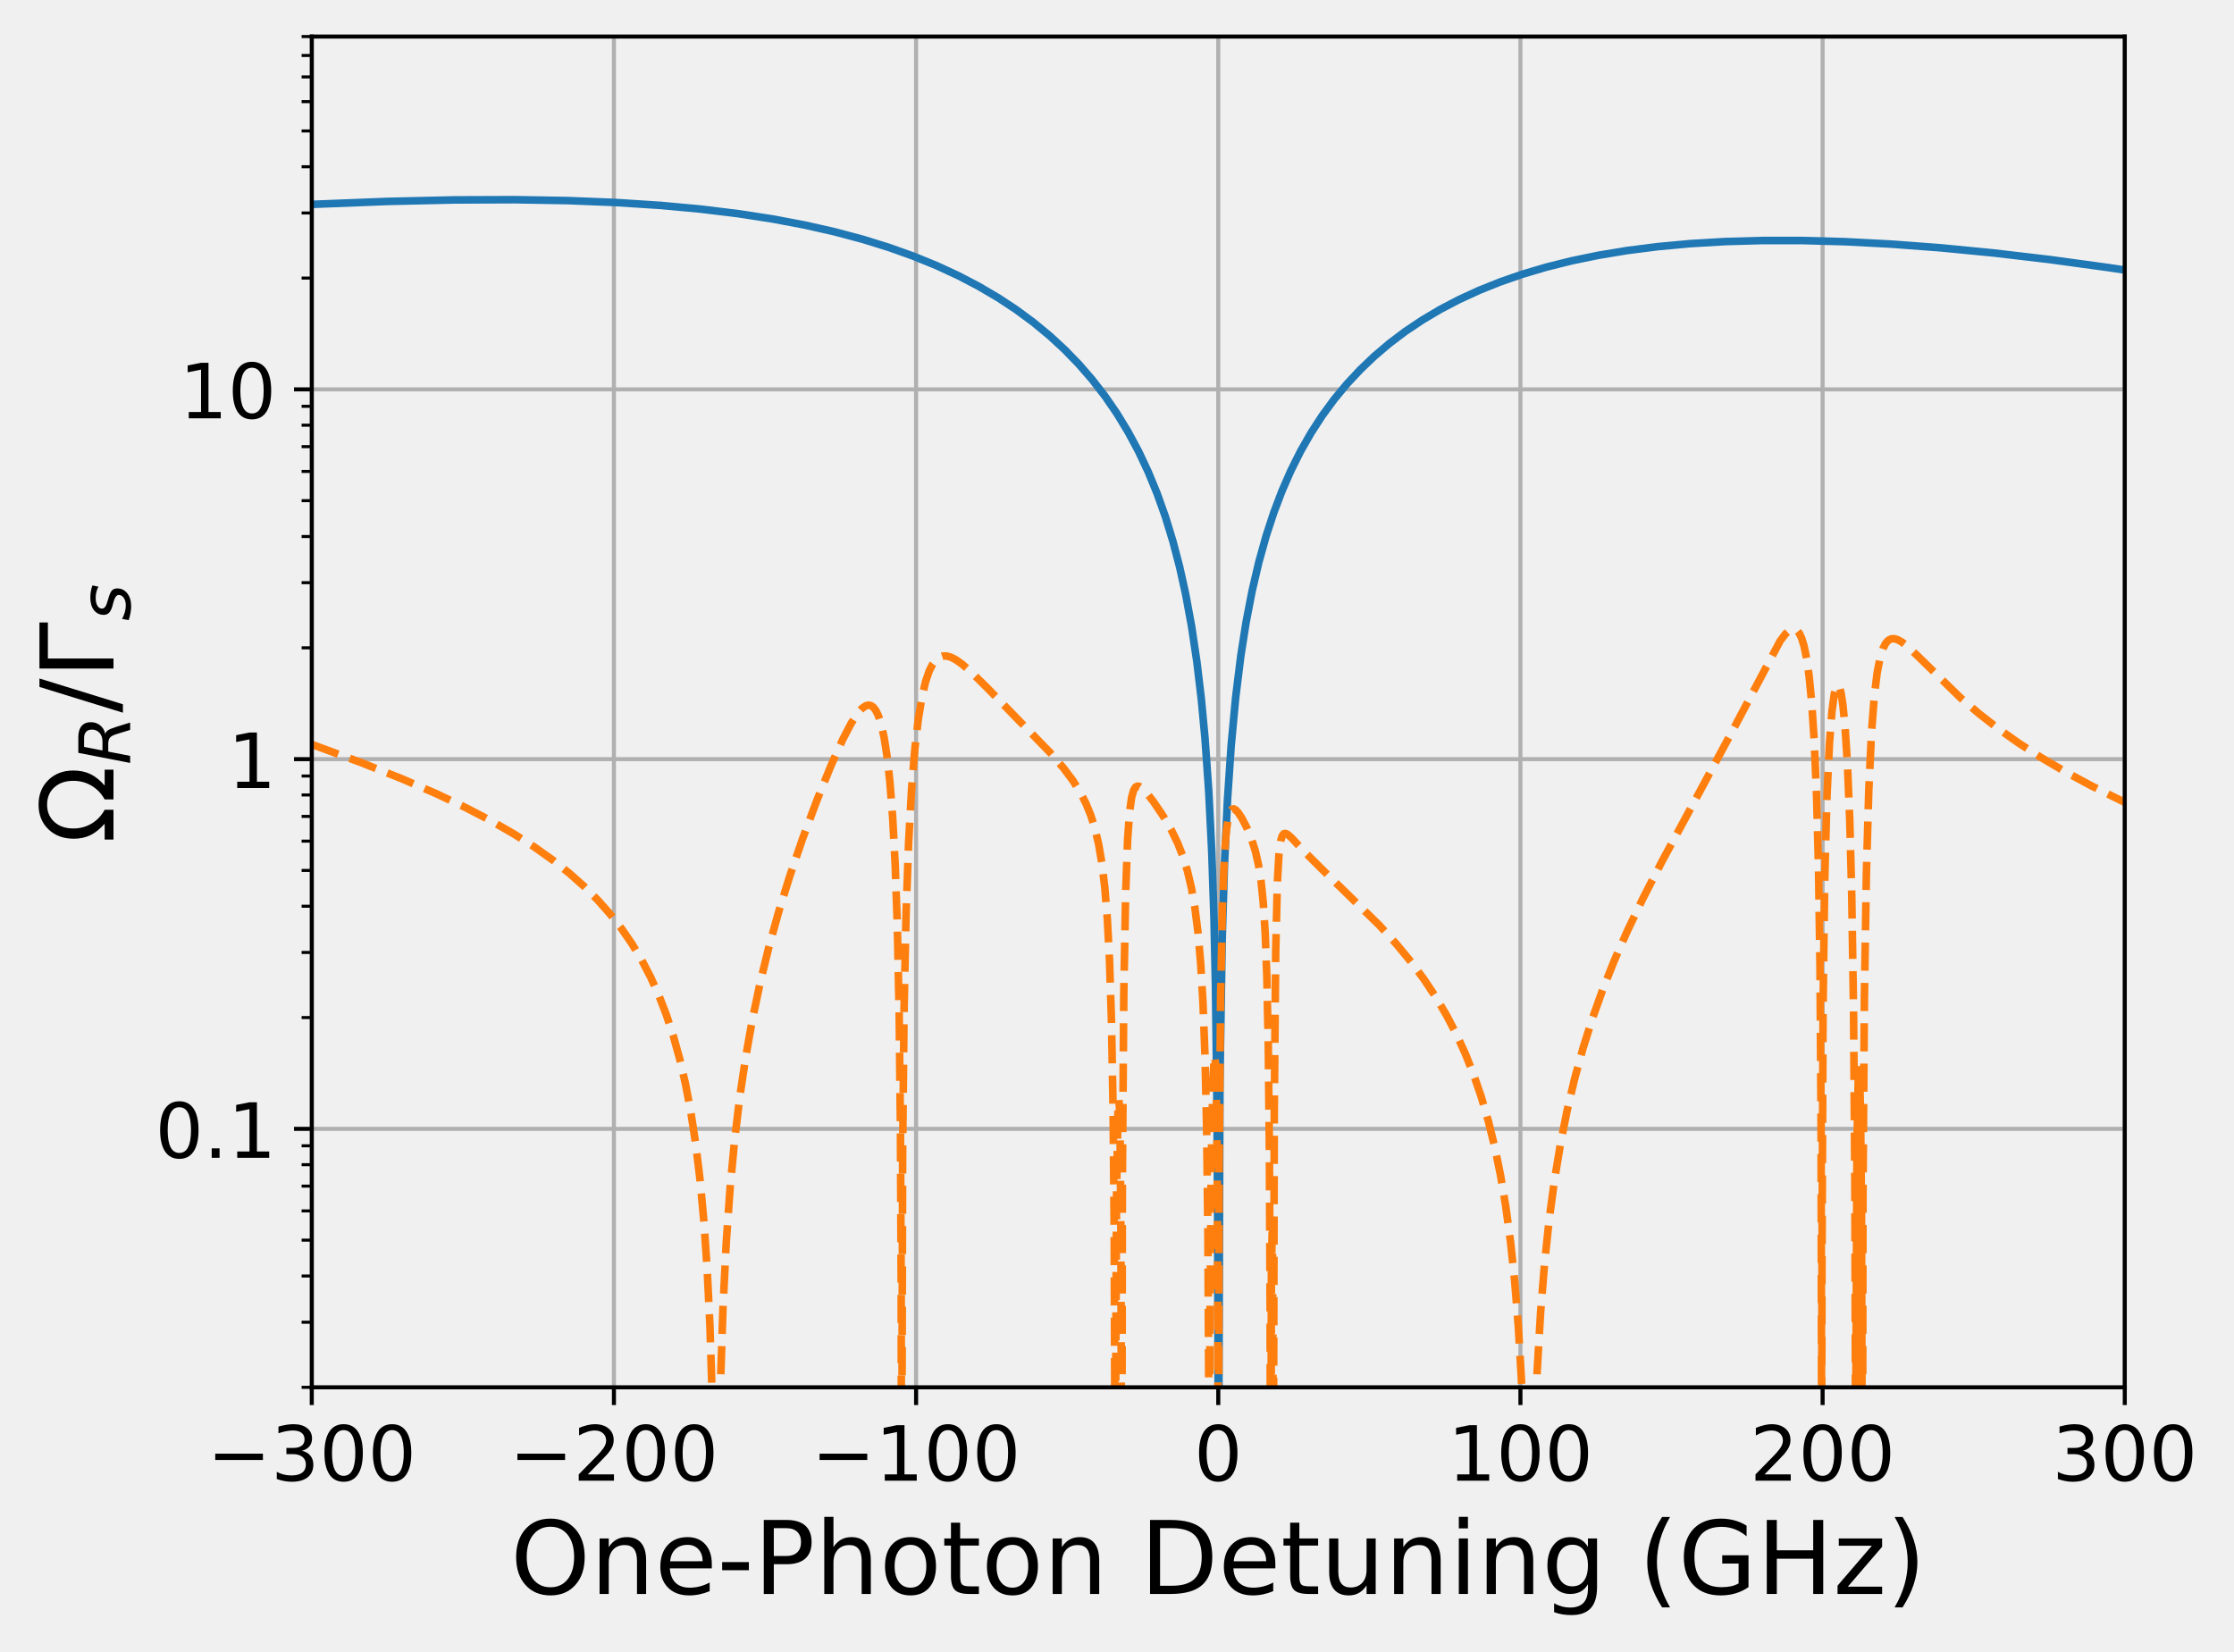
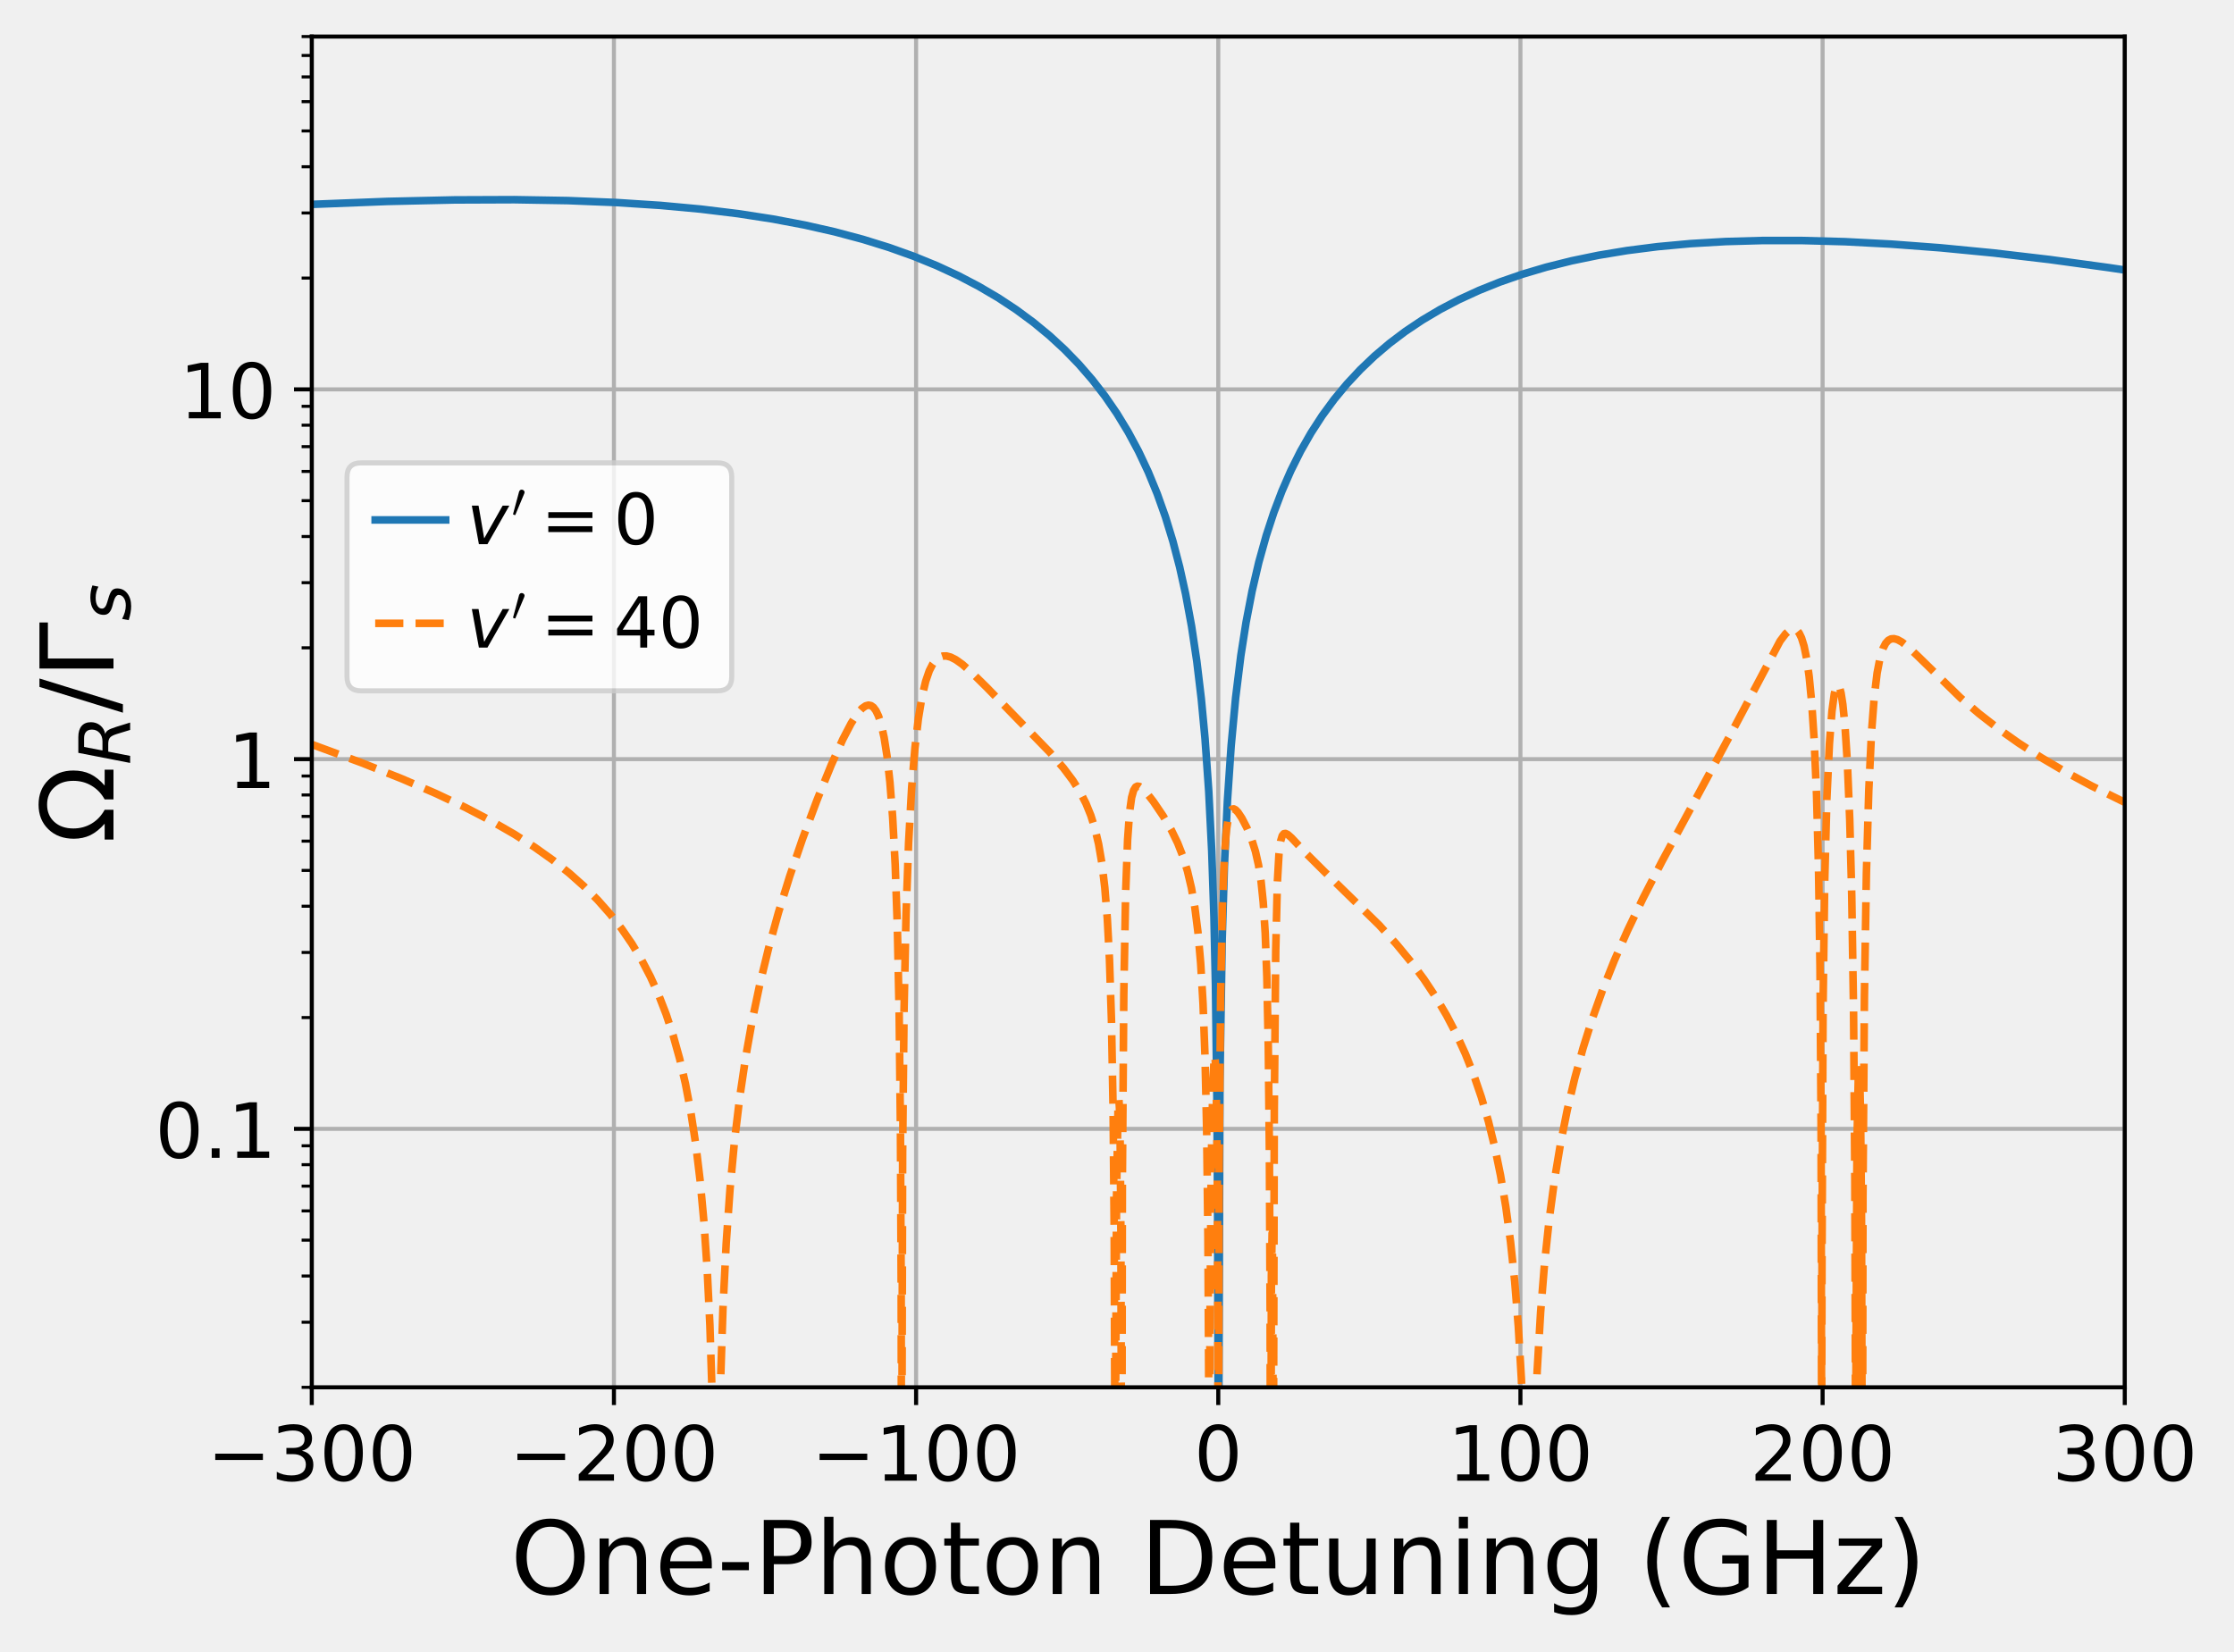
<svg xmlns="http://www.w3.org/2000/svg" xmlns:xlink="http://www.w3.org/1999/xlink" height="325.385pt" version="1.1" viewBox="0 0 440.047 325.385" width="440.047pt">
  <defs>
    <style type="text/css">*{stroke-linecap:butt;stroke-linejoin:round;}</style>
  </defs>
  <g id="figure_1">
    <g id="patch_1">
      <path d="M 0 325.385  L 440.047 325.385  L 440.047 0  L 0 0  z " style="fill:none;" />
    </g>
    <g id="axes_1">
      <g id="patch_2">
        <path d="M 61.411 273.312  L 418.531 273.312  L 418.531 7.2  L 61.411 7.2  z " style="fill:none;" />
      </g>
      <g id="matplotlib.axis_1">
        <g id="xtick_1">
          <g id="line2d_1">
            <path clip-path="url(#pbae0dbd6b8)" d="M 61.411 273.312  L 61.411 7.2  " style="fill:none;stroke:#b0b0b0;stroke-linecap:square;stroke-width:0.8;" />
          </g>
          <g id="line2d_2">
            <defs>
              <path d="M 0 0  L 0 3.5  " id="m005f0a59be" style="stroke:#000000;stroke-width:0.8;" />
            </defs>
            <g>
              <use style="stroke:#000000;stroke-width:0.8;" x="61.411" xlink:href="#m005f0a59be" y="273.312" />
            </g>
          </g>
          <g id="text_1">
            <g transform="translate(40.81055 291.7097)scale(0.15 -0.15)">
              <defs>
                <path d="M 10.594 35.5  L 73.188 35.5  L 73.188 27.203  L 10.594 27.203  z " id="DejaVuSans-8722" />
                <path d="M 40.578 39.312  Q 47.656 37.797 51.625 33  Q 55.609 28.219 55.609 21.188  Q 55.609 10.406 48.188 4.484  Q 40.766 -1.422 27.094 -1.422  Q 22.516 -1.422 17.656 -0.516  Q 12.797 0.391 7.625 2.203  L 7.625 11.719  Q 11.719 9.328 16.594 8.109  Q 21.484 6.891 26.812 6.891  Q 36.078 6.891 40.938 10.547  Q 45.797 14.203 45.797 21.188  Q 45.797 27.641 41.281 31.266  Q 36.766 34.906 28.719 34.906  L 20.219 34.906  L 20.219 43.016  L 29.109 43.016  Q 36.375 43.016 40.234 45.922  Q 44.094 48.828 44.094 54.297  Q 44.094 59.906 40.109 62.906  Q 36.141 65.922 28.719 65.922  Q 24.656 65.922 20.016 65.031  Q 15.375 64.156 9.812 62.312  L 9.812 71.094  Q 15.438 72.656 20.344 73.438  Q 25.25 74.219 29.594 74.219  Q 40.828 74.219 47.359 69.109  Q 53.906 64.016 53.906 55.328  Q 53.906 49.266 50.438 45.094  Q 46.969 40.922 40.578 39.312  z " id="DejaVuSans-51" />
                <path d="M 31.781 66.406  Q 24.172 66.406 20.328 58.906  Q 16.5 51.422 16.5 36.375  Q 16.5 21.391 20.328 13.891  Q 24.172 6.391 31.781 6.391  Q 39.453 6.391 43.281 13.891  Q 47.125 21.391 47.125 36.375  Q 47.125 51.422 43.281 58.906  Q 39.453 66.406 31.781 66.406  z M 31.781 74.219  Q 44.047 74.219 50.516 64.516  Q 56.984 54.828 56.984 36.375  Q 56.984 17.969 50.516 8.266  Q 44.047 -1.422 31.781 -1.422  Q 19.531 -1.422 13.062 8.266  Q 6.594 17.969 6.594 36.375  Q 6.594 54.828 13.062 64.516  Q 19.531 74.219 31.781 74.219  z " id="DejaVuSans-48" />
              </defs>
              <use xlink:href="#DejaVuSans-8722" />
              <use x="83.789" xlink:href="#DejaVuSans-51" />
              <use x="147.412" xlink:href="#DejaVuSans-48" />
              <use x="211.035" xlink:href="#DejaVuSans-48" />
            </g>
          </g>
        </g>
        <g id="xtick_2">
          <g id="line2d_3">
            <path clip-path="url(#pbae0dbd6b8)" d="M 120.931 273.312  L 120.931 7.2  " style="fill:none;stroke:#b0b0b0;stroke-linecap:square;stroke-width:0.8;" />
          </g>
          <g id="line2d_4">
            <g>
              <use style="stroke:#000000;stroke-width:0.8;" x="120.931" xlink:href="#m005f0a59be" y="273.312" />
            </g>
          </g>
          <g id="text_2">
            <g transform="translate(100.3305 291.7097)scale(0.15 -0.15)">
              <defs>
                <path d="M 19.188 8.297  L 53.609 8.297  L 53.609 0  L 7.328 0  L 7.328 8.297  Q 12.938 14.109 22.625 23.891  Q 32.328 33.688 34.812 36.531  Q 39.547 41.844 41.422 45.531  Q 43.312 49.219 43.312 52.781  Q 43.312 58.594 39.234 62.25  Q 35.156 65.922 28.609 65.922  Q 23.969 65.922 18.812 64.312  Q 13.672 62.703 7.812 59.422  L 7.812 69.391  Q 13.766 71.781 18.938 73  Q 24.125 74.219 28.422 74.219  Q 39.75 74.219 46.484 68.547  Q 53.219 62.891 53.219 53.422  Q 53.219 48.922 51.531 44.891  Q 49.859 40.875 45.406 35.406  Q 44.188 33.984 37.641 27.219  Q 31.109 20.453 19.188 8.297  z " id="DejaVuSans-50" />
              </defs>
              <use xlink:href="#DejaVuSans-8722" />
              <use x="83.789" xlink:href="#DejaVuSans-50" />
              <use x="147.412" xlink:href="#DejaVuSans-48" />
              <use x="211.035" xlink:href="#DejaVuSans-48" />
            </g>
          </g>
        </g>
        <g id="xtick_3">
          <g id="line2d_5">
            <path clip-path="url(#pbae0dbd6b8)" d="M 180.451 273.312  L 180.451 7.2  " style="fill:none;stroke:#b0b0b0;stroke-linecap:square;stroke-width:0.8;" />
          </g>
          <g id="line2d_6">
            <g>
              <use style="stroke:#000000;stroke-width:0.8;" x="180.451" xlink:href="#m005f0a59be" y="273.312" />
            </g>
          </g>
          <g id="text_3">
            <g transform="translate(159.8505 291.7097)scale(0.15 -0.15)">
              <defs>
                <path d="M 12.406 8.297  L 28.516 8.297  L 28.516 63.922  L 10.984 60.406  L 10.984 69.391  L 28.422 72.906  L 38.281 72.906  L 38.281 8.297  L 54.391 8.297  L 54.391 0  L 12.406 0  z " id="DejaVuSans-49" />
              </defs>
              <use xlink:href="#DejaVuSans-8722" />
              <use x="83.789" xlink:href="#DejaVuSans-49" />
              <use x="147.412" xlink:href="#DejaVuSans-48" />
              <use x="211.035" xlink:href="#DejaVuSans-48" />
            </g>
          </g>
        </g>
        <g id="xtick_4">
          <g id="line2d_7">
            <path clip-path="url(#pbae0dbd6b8)" d="M 239.971 273.312  L 239.971 7.2  " style="fill:none;stroke:#b0b0b0;stroke-linecap:square;stroke-width:0.8;" />
          </g>
          <g id="line2d_8">
            <g>
              <use style="stroke:#000000;stroke-width:0.8;" x="239.971" xlink:href="#m005f0a59be" y="273.312" />
            </g>
          </g>
          <g id="text_4">
            <g transform="translate(235.1991 291.7097)scale(0.15 -0.15)">
              <use xlink:href="#DejaVuSans-48" />
            </g>
          </g>
        </g>
        <g id="xtick_5">
          <g id="line2d_9">
            <path clip-path="url(#pbae0dbd6b8)" d="M 299.491 273.312  L 299.491 7.2  " style="fill:none;stroke:#b0b0b0;stroke-linecap:square;stroke-width:0.8;" />
          </g>
          <g id="line2d_10">
            <g>
              <use style="stroke:#000000;stroke-width:0.8;" x="299.491" xlink:href="#m005f0a59be" y="273.312" />
            </g>
          </g>
          <g id="text_5">
            <g transform="translate(285.1753 291.7097)scale(0.15 -0.15)">
              <use xlink:href="#DejaVuSans-49" />
              <use x="63.623" xlink:href="#DejaVuSans-48" />
              <use x="127.246" xlink:href="#DejaVuSans-48" />
            </g>
          </g>
        </g>
        <g id="xtick_6">
          <g id="line2d_11">
            <path clip-path="url(#pbae0dbd6b8)" d="M 359.011 273.312  L 359.011 7.2  " style="fill:none;stroke:#b0b0b0;stroke-linecap:square;stroke-width:0.8;" />
          </g>
          <g id="line2d_12">
            <g>
              <use style="stroke:#000000;stroke-width:0.8;" x="359.011" xlink:href="#m005f0a59be" y="273.312" />
            </g>
          </g>
          <g id="text_6">
            <g transform="translate(344.6953 291.7097)scale(0.15 -0.15)">
              <use xlink:href="#DejaVuSans-50" />
              <use x="63.623" xlink:href="#DejaVuSans-48" />
              <use x="127.246" xlink:href="#DejaVuSans-48" />
            </g>
          </g>
        </g>
        <g id="xtick_7">
          <g id="line2d_13">
            <path clip-path="url(#pbae0dbd6b8)" d="M 418.531 273.312  L 418.531 7.2  " style="fill:none;stroke:#b0b0b0;stroke-linecap:square;stroke-width:0.8;" />
          </g>
          <g id="line2d_14">
            <g>
              <use style="stroke:#000000;stroke-width:0.8;" x="418.531" xlink:href="#m005f0a59be" y="273.312" />
            </g>
          </g>
          <g id="text_7">
            <g transform="translate(404.2153 291.7097)scale(0.15 -0.15)">
              <use xlink:href="#DejaVuSans-51" />
              <use x="63.623" xlink:href="#DejaVuSans-48" />
              <use x="127.246" xlink:href="#DejaVuSans-48" />
            </g>
          </g>
        </g>
        <g id="text_8">
          <g transform="translate(100.5491 314.0261)scale(0.2 -0.2)">
            <defs>
              <path d="M 39.406 66.219  Q 28.656 66.219 22.328 58.203  Q 16.016 50.203 16.016 36.375  Q 16.016 22.609 22.328 14.594  Q 28.656 6.594 39.406 6.594  Q 50.141 6.594 56.422 14.594  Q 62.703 22.609 62.703 36.375  Q 62.703 50.203 56.422 58.203  Q 50.141 66.219 39.406 66.219  z M 39.406 74.219  Q 54.734 74.219 63.906 63.938  Q 73.094 53.656 73.094 36.375  Q 73.094 19.141 63.906 8.859  Q 54.734 -1.422 39.406 -1.422  Q 24.031 -1.422 14.812 8.828  Q 5.609 19.094 5.609 36.375  Q 5.609 53.656 14.812 63.938  Q 24.031 74.219 39.406 74.219  z " id="DejaVuSans-79" />
              <path d="M 54.891 33.016  L 54.891 0  L 45.906 0  L 45.906 32.719  Q 45.906 40.484 42.875 44.328  Q 39.844 48.188 33.797 48.188  Q 26.516 48.188 22.312 43.547  Q 18.109 38.922 18.109 30.906  L 18.109 0  L 9.078 0  L 9.078 54.688  L 18.109 54.688  L 18.109 46.188  Q 21.344 51.125 25.703 53.562  Q 30.078 56 35.797 56  Q 45.219 56 50.047 50.172  Q 54.891 44.344 54.891 33.016  z " id="DejaVuSans-110" />
              <path d="M 56.203 29.594  L 56.203 25.203  L 14.891 25.203  Q 15.484 15.922 20.484 11.062  Q 25.484 6.203 34.422 6.203  Q 39.594 6.203 44.453 7.469  Q 49.312 8.734 54.109 11.281  L 54.109 2.781  Q 49.266 0.734 44.188 -0.344  Q 39.109 -1.422 33.891 -1.422  Q 20.797 -1.422 13.156 6.188  Q 5.516 13.812 5.516 26.812  Q 5.516 40.234 12.766 48.109  Q 20.016 56 32.328 56  Q 43.359 56 49.781 48.891  Q 56.203 41.797 56.203 29.594  z M 47.219 32.234  Q 47.125 39.594 43.094 43.984  Q 39.062 48.391 32.422 48.391  Q 24.906 48.391 20.391 44.141  Q 15.875 39.891 15.188 32.172  z " id="DejaVuSans-101" />
              <path d="M 4.891 31.391  L 31.203 31.391  L 31.203 23.391  L 4.891 23.391  z " id="DejaVuSans-45" />
              <path d="M 19.672 64.797  L 19.672 37.406  L 32.078 37.406  Q 38.969 37.406 42.719 40.969  Q 46.484 44.531 46.484 51.125  Q 46.484 57.672 42.719 61.234  Q 38.969 64.797 32.078 64.797  z M 9.812 72.906  L 32.078 72.906  Q 44.344 72.906 50.609 67.359  Q 56.891 61.812 56.891 51.125  Q 56.891 40.328 50.609 34.812  Q 44.344 29.297 32.078 29.297  L 19.672 29.297  L 19.672 0  L 9.812 0  z " id="DejaVuSans-80" />
              <path d="M 54.891 33.016  L 54.891 0  L 45.906 0  L 45.906 32.719  Q 45.906 40.484 42.875 44.328  Q 39.844 48.188 33.797 48.188  Q 26.516 48.188 22.312 43.547  Q 18.109 38.922 18.109 30.906  L 18.109 0  L 9.078 0  L 9.078 75.984  L 18.109 75.984  L 18.109 46.188  Q 21.344 51.125 25.703 53.562  Q 30.078 56 35.797 56  Q 45.219 56 50.047 50.172  Q 54.891 44.344 54.891 33.016  z " id="DejaVuSans-104" />
              <path d="M 30.609 48.391  Q 23.391 48.391 19.188 42.75  Q 14.984 37.109 14.984 27.297  Q 14.984 17.484 19.156 11.844  Q 23.344 6.203 30.609 6.203  Q 37.797 6.203 41.984 11.859  Q 46.188 17.531 46.188 27.297  Q 46.188 37.016 41.984 42.703  Q 37.797 48.391 30.609 48.391  z M 30.609 56  Q 42.328 56 49.016 48.375  Q 55.719 40.766 55.719 27.297  Q 55.719 13.875 49.016 6.219  Q 42.328 -1.422 30.609 -1.422  Q 18.844 -1.422 12.172 6.219  Q 5.516 13.875 5.516 27.297  Q 5.516 40.766 12.172 48.375  Q 18.844 56 30.609 56  z " id="DejaVuSans-111" />
              <path d="M 18.312 70.219  L 18.312 54.688  L 36.812 54.688  L 36.812 47.703  L 18.312 47.703  L 18.312 18.016  Q 18.312 11.328 20.141 9.422  Q 21.969 7.516 27.594 7.516  L 36.812 7.516  L 36.812 0  L 27.594 0  Q 17.188 0 13.234 3.875  Q 9.281 7.766 9.281 18.016  L 9.281 47.703  L 2.688 47.703  L 2.688 54.688  L 9.281 54.688  L 9.281 70.219  z " id="DejaVuSans-116" />
              <path id="DejaVuSans-32" />
              <path d="M 19.672 64.797  L 19.672 8.109  L 31.594 8.109  Q 46.688 8.109 53.688 14.938  Q 60.688 21.781 60.688 36.531  Q 60.688 51.172 53.688 57.984  Q 46.688 64.797 31.594 64.797  z M 9.812 72.906  L 30.078 72.906  Q 51.266 72.906 61.172 64.094  Q 71.094 55.281 71.094 36.531  Q 71.094 17.672 61.125 8.828  Q 51.172 0 30.078 0  L 9.812 0  z " id="DejaVuSans-68" />
              <path d="M 8.5 21.578  L 8.5 54.688  L 17.484 54.688  L 17.484 21.922  Q 17.484 14.156 20.5 10.266  Q 23.531 6.391 29.594 6.391  Q 36.859 6.391 41.078 11.031  Q 45.312 15.672 45.312 23.688  L 45.312 54.688  L 54.297 54.688  L 54.297 0  L 45.312 0  L 45.312 8.406  Q 42.047 3.422 37.719 1  Q 33.406 -1.422 27.688 -1.422  Q 18.266 -1.422 13.375 4.438  Q 8.5 10.297 8.5 21.578  z M 31.109 56  z " id="DejaVuSans-117" />
              <path d="M 9.422 54.688  L 18.406 54.688  L 18.406 0  L 9.422 0  z M 9.422 75.984  L 18.406 75.984  L 18.406 64.594  L 9.422 64.594  z " id="DejaVuSans-105" />
              <path d="M 45.406 27.984  Q 45.406 37.75 41.375 43.109  Q 37.359 48.484 30.078 48.484  Q 22.859 48.484 18.828 43.109  Q 14.797 37.75 14.797 27.984  Q 14.797 18.266 18.828 12.891  Q 22.859 7.516 30.078 7.516  Q 37.359 7.516 41.375 12.891  Q 45.406 18.266 45.406 27.984  z M 54.391 6.781  Q 54.391 -7.172 48.188 -13.984  Q 42 -20.797 29.203 -20.797  Q 24.469 -20.797 20.266 -20.094  Q 16.062 -19.391 12.109 -17.922  L 12.109 -9.188  Q 16.062 -11.328 19.922 -12.344  Q 23.781 -13.375 27.781 -13.375  Q 36.625 -13.375 41.016 -8.766  Q 45.406 -4.156 45.406 5.172  L 45.406 9.625  Q 42.625 4.781 38.281 2.391  Q 33.938 0 27.875 0  Q 17.828 0 11.672 7.656  Q 5.516 15.328 5.516 27.984  Q 5.516 40.672 11.672 48.328  Q 17.828 56 27.875 56  Q 33.938 56 38.281 53.609  Q 42.625 51.219 45.406 46.391  L 45.406 54.688  L 54.391 54.688  z " id="DejaVuSans-103" />
              <path d="M 31 75.875  Q 24.469 64.656 21.281 53.656  Q 18.109 42.672 18.109 31.391  Q 18.109 20.125 21.312 9.062  Q 24.516 -2 31 -13.188  L 23.188 -13.188  Q 15.875 -1.703 12.234 9.375  Q 8.594 20.453 8.594 31.391  Q 8.594 42.281 12.203 53.312  Q 15.828 64.359 23.188 75.875  z " id="DejaVuSans-40" />
              <path d="M 59.516 10.406  L 59.516 29.984  L 43.406 29.984  L 43.406 38.094  L 69.281 38.094  L 69.281 6.781  Q 63.578 2.734 56.688 0.656  Q 49.812 -1.422 42 -1.422  Q 24.906 -1.422 15.25 8.562  Q 5.609 18.562 5.609 36.375  Q 5.609 54.25 15.25 64.234  Q 24.906 74.219 42 74.219  Q 49.125 74.219 55.547 72.453  Q 61.969 70.703 67.391 67.281  L 67.391 56.781  Q 61.922 61.422 55.766 63.766  Q 49.609 66.109 42.828 66.109  Q 29.438 66.109 22.719 58.641  Q 16.016 51.172 16.016 36.375  Q 16.016 21.625 22.719 14.156  Q 29.438 6.688 42.828 6.688  Q 48.047 6.688 52.141 7.594  Q 56.25 8.5 59.516 10.406  z " id="DejaVuSans-71" />
              <path d="M 9.812 72.906  L 19.672 72.906  L 19.672 43.016  L 55.516 43.016  L 55.516 72.906  L 65.375 72.906  L 65.375 0  L 55.516 0  L 55.516 34.719  L 19.672 34.719  L 19.672 0  L 9.812 0  z " id="DejaVuSans-72" />
              <path d="M 5.516 54.688  L 48.188 54.688  L 48.188 46.484  L 14.406 7.172  L 48.188 7.172  L 48.188 0  L 4.297 0  L 4.297 8.203  L 38.094 47.516  L 5.516 47.516  z " id="DejaVuSans-122" />
              <path d="M 8.016 75.875  L 15.828 75.875  Q 23.141 64.359 26.781 53.312  Q 30.422 42.281 30.422 31.391  Q 30.422 20.453 26.781 9.375  Q 23.141 -1.703 15.828 -13.188  L 8.016 -13.188  Q 14.5 -2 17.703 9.062  Q 20.906 20.125 20.906 31.391  Q 20.906 42.672 17.703 53.656  Q 14.5 64.656 8.016 75.875  z " id="DejaVuSans-41" />
            </defs>
            <use xlink:href="#DejaVuSans-79" />
            <use x="78.711" xlink:href="#DejaVuSans-110" />
            <use x="142.09" xlink:href="#DejaVuSans-101" />
            <use x="203.613" xlink:href="#DejaVuSans-45" />
            <use x="239.697" xlink:href="#DejaVuSans-80" />
            <use x="300" xlink:href="#DejaVuSans-104" />
            <use x="363.379" xlink:href="#DejaVuSans-111" />
            <use x="424.561" xlink:href="#DejaVuSans-116" />
            <use x="463.77" xlink:href="#DejaVuSans-111" />
            <use x="524.951" xlink:href="#DejaVuSans-110" />
            <use x="588.33" xlink:href="#DejaVuSans-32" />
            <use x="620.117" xlink:href="#DejaVuSans-68" />
            <use x="697.119" xlink:href="#DejaVuSans-101" />
            <use x="758.643" xlink:href="#DejaVuSans-116" />
            <use x="797.852" xlink:href="#DejaVuSans-117" />
            <use x="861.23" xlink:href="#DejaVuSans-110" />
            <use x="924.609" xlink:href="#DejaVuSans-105" />
            <use x="952.393" xlink:href="#DejaVuSans-110" />
            <use x="1015.771" xlink:href="#DejaVuSans-103" />
            <use x="1079.248" xlink:href="#DejaVuSans-32" />
            <use x="1111.035" xlink:href="#DejaVuSans-40" />
            <use x="1150.049" xlink:href="#DejaVuSans-71" />
            <use x="1227.539" xlink:href="#DejaVuSans-72" />
            <use x="1302.734" xlink:href="#DejaVuSans-122" />
            <use x="1355.225" xlink:href="#DejaVuSans-41" />
          </g>
        </g>
      </g>
      <g id="matplotlib.axis_2">
        <g id="ytick_1">
          <g id="line2d_15">
            <path clip-path="url(#pbae0dbd6b8)" d="M 61.411 222.397  L 418.531 222.397  " style="fill:none;stroke:#b0b0b0;stroke-linecap:square;stroke-width:0.8;" />
          </g>
          <g id="line2d_16">
            <defs>
              <path d="M 0 0  L -3.5 0  " id="mc3ce260a5b" style="stroke:#000000;stroke-width:0.8;" />
            </defs>
            <g>
              <use style="stroke:#000000;stroke-width:0.8;" x="61.411" xlink:href="#mc3ce260a5b" y="222.397" />
            </g>
          </g>
          <g id="text_9">
            <g transform="translate(30.55625 228.0956)scale(0.15 -0.15)">
              <defs>
                <path d="M 10.688 12.406  L 21 12.406  L 21 0  L 10.688 0  z " id="DejaVuSans-46" />
              </defs>
              <use xlink:href="#DejaVuSans-48" />
              <use x="63.623" xlink:href="#DejaVuSans-46" />
              <use x="95.41" xlink:href="#DejaVuSans-49" />
            </g>
          </g>
        </g>
        <g id="ytick_2">
          <g id="line2d_17">
            <path clip-path="url(#pbae0dbd6b8)" d="M 61.411 149.553  L 418.531 149.553  " style="fill:none;stroke:#b0b0b0;stroke-linecap:square;stroke-width:0.8;" />
          </g>
          <g id="line2d_18">
            <g>
              <use style="stroke:#000000;stroke-width:0.8;" x="61.411" xlink:href="#mc3ce260a5b" y="149.553" />
            </g>
          </g>
          <g id="text_10">
            <g transform="translate(44.86719 155.2523)scale(0.15 -0.15)">
              <use xlink:href="#DejaVuSans-49" />
            </g>
          </g>
        </g>
        <g id="ytick_3">
          <g id="line2d_19">
            <path clip-path="url(#pbae0dbd6b8)" d="M 61.411 76.71  L 418.531 76.71  " style="fill:none;stroke:#b0b0b0;stroke-linecap:square;stroke-width:0.8;" />
          </g>
          <g id="line2d_20">
            <g>
              <use style="stroke:#000000;stroke-width:0.8;" x="61.411" xlink:href="#mc3ce260a5b" y="76.71" />
            </g>
          </g>
          <g id="text_11">
            <g transform="translate(35.32344 82.40899)scale(0.15 -0.15)">
              <use xlink:href="#DejaVuSans-49" />
              <use x="63.623" xlink:href="#DejaVuSans-48" />
            </g>
          </g>
        </g>
        <g id="ytick_4">
          <g id="line2d_21">
            <defs>
              <path d="M 0 0  L -2 0  " id="md0f4fded07" style="stroke:#000000;stroke-width:0.6;" />
            </defs>
            <g>
              <use style="stroke:#000000;stroke-width:0.6;" x="61.411" xlink:href="#md0f4fded07" y="273.312" />
            </g>
          </g>
        </g>
        <g id="ytick_5">
          <g id="line2d_22">
            <g>
              <use style="stroke:#000000;stroke-width:0.6;" x="61.411" xlink:href="#md0f4fded07" y="260.485" />
            </g>
          </g>
        </g>
        <g id="ytick_6">
          <g id="line2d_23">
            <g>
              <use style="stroke:#000000;stroke-width:0.6;" x="61.411" xlink:href="#md0f4fded07" y="251.384" />
            </g>
          </g>
        </g>
        <g id="ytick_7">
          <g id="line2d_24">
            <g>
              <use style="stroke:#000000;stroke-width:0.6;" x="61.411" xlink:href="#md0f4fded07" y="244.325" />
            </g>
          </g>
        </g>
        <g id="ytick_8">
          <g id="line2d_25">
            <g>
              <use style="stroke:#000000;stroke-width:0.6;" x="61.411" xlink:href="#md0f4fded07" y="238.557" />
            </g>
          </g>
        </g>
        <g id="ytick_9">
          <g id="line2d_26">
            <g>
              <use style="stroke:#000000;stroke-width:0.6;" x="61.411" xlink:href="#md0f4fded07" y="233.68" />
            </g>
          </g>
        </g>
        <g id="ytick_10">
          <g id="line2d_27">
            <g>
              <use style="stroke:#000000;stroke-width:0.6;" x="61.411" xlink:href="#md0f4fded07" y="229.456" />
            </g>
          </g>
        </g>
        <g id="ytick_11">
          <g id="line2d_28">
            <g>
              <use style="stroke:#000000;stroke-width:0.6;" x="61.411" xlink:href="#md0f4fded07" y="225.73" />
            </g>
          </g>
        </g>
        <g id="ytick_12">
          <g id="line2d_29">
            <g>
              <use style="stroke:#000000;stroke-width:0.6;" x="61.411" xlink:href="#md0f4fded07" y="200.469" />
            </g>
          </g>
        </g>
        <g id="ytick_13">
          <g id="line2d_30">
            <g>
              <use style="stroke:#000000;stroke-width:0.6;" x="61.411" xlink:href="#md0f4fded07" y="187.642" />
            </g>
          </g>
        </g>
        <g id="ytick_14">
          <g id="line2d_31">
            <g>
              <use style="stroke:#000000;stroke-width:0.6;" x="61.411" xlink:href="#md0f4fded07" y="178.541" />
            </g>
          </g>
        </g>
        <g id="ytick_15">
          <g id="line2d_32">
            <g>
              <use style="stroke:#000000;stroke-width:0.6;" x="61.411" xlink:href="#md0f4fded07" y="171.481" />
            </g>
          </g>
        </g>
        <g id="ytick_16">
          <g id="line2d_33">
            <g>
              <use style="stroke:#000000;stroke-width:0.6;" x="61.411" xlink:href="#md0f4fded07" y="165.714" />
            </g>
          </g>
        </g>
        <g id="ytick_17">
          <g id="line2d_34">
            <g>
              <use style="stroke:#000000;stroke-width:0.6;" x="61.411" xlink:href="#md0f4fded07" y="160.837" />
            </g>
          </g>
        </g>
        <g id="ytick_18">
          <g id="line2d_35">
            <g>
              <use style="stroke:#000000;stroke-width:0.6;" x="61.411" xlink:href="#md0f4fded07" y="156.613" />
            </g>
          </g>
        </g>
        <g id="ytick_19">
          <g id="line2d_36">
            <g>
              <use style="stroke:#000000;stroke-width:0.6;" x="61.411" xlink:href="#md0f4fded07" y="152.887" />
            </g>
          </g>
        </g>
        <g id="ytick_20">
          <g id="line2d_37">
            <g>
              <use style="stroke:#000000;stroke-width:0.6;" x="61.411" xlink:href="#md0f4fded07" y="127.625" />
            </g>
          </g>
        </g>
        <g id="ytick_21">
          <g id="line2d_38">
            <g>
              <use style="stroke:#000000;stroke-width:0.6;" x="61.411" xlink:href="#md0f4fded07" y="114.798" />
            </g>
          </g>
        </g>
        <g id="ytick_22">
          <g id="line2d_39">
            <g>
              <use style="stroke:#000000;stroke-width:0.6;" x="61.411" xlink:href="#md0f4fded07" y="105.697" />
            </g>
          </g>
        </g>
        <g id="ytick_23">
          <g id="line2d_40">
            <g>
              <use style="stroke:#000000;stroke-width:0.6;" x="61.411" xlink:href="#md0f4fded07" y="98.638" />
            </g>
          </g>
        </g>
        <g id="ytick_24">
          <g id="line2d_41">
            <g>
              <use style="stroke:#000000;stroke-width:0.6;" x="61.411" xlink:href="#md0f4fded07" y="92.87" />
            </g>
          </g>
        </g>
        <g id="ytick_25">
          <g id="line2d_42">
            <g>
              <use style="stroke:#000000;stroke-width:0.6;" x="61.411" xlink:href="#md0f4fded07" y="87.994" />
            </g>
          </g>
        </g>
        <g id="ytick_26">
          <g id="line2d_43">
            <g>
              <use style="stroke:#000000;stroke-width:0.6;" x="61.411" xlink:href="#md0f4fded07" y="83.769" />
            </g>
          </g>
        </g>
        <g id="ytick_27">
          <g id="line2d_44">
            <g>
              <use style="stroke:#000000;stroke-width:0.6;" x="61.411" xlink:href="#md0f4fded07" y="80.043" />
            </g>
          </g>
        </g>
        <g id="ytick_28">
          <g id="line2d_45">
            <g>
              <use style="stroke:#000000;stroke-width:0.6;" x="61.411" xlink:href="#md0f4fded07" y="54.782" />
            </g>
          </g>
        </g>
        <g id="ytick_29">
          <g id="line2d_46">
            <g>
              <use style="stroke:#000000;stroke-width:0.6;" x="61.411" xlink:href="#md0f4fded07" y="41.955" />
            </g>
          </g>
        </g>
        <g id="ytick_30">
          <g id="line2d_47">
            <g>
              <use style="stroke:#000000;stroke-width:0.6;" x="61.411" xlink:href="#md0f4fded07" y="32.854" />
            </g>
          </g>
        </g>
        <g id="ytick_31">
          <g id="line2d_48">
            <g>
              <use style="stroke:#000000;stroke-width:0.6;" x="61.411" xlink:href="#md0f4fded07" y="25.795" />
            </g>
          </g>
        </g>
        <g id="ytick_32">
          <g id="line2d_49">
            <g>
              <use style="stroke:#000000;stroke-width:0.6;" x="61.411" xlink:href="#md0f4fded07" y="20.027" />
            </g>
          </g>
        </g>
        <g id="ytick_33">
          <g id="line2d_50">
            <g>
              <use style="stroke:#000000;stroke-width:0.6;" x="61.411" xlink:href="#md0f4fded07" y="15.15" />
            </g>
          </g>
        </g>
        <g id="ytick_34">
          <g id="line2d_51">
            <g>
              <use style="stroke:#000000;stroke-width:0.6;" x="61.411" xlink:href="#md0f4fded07" y="10.926" />
            </g>
          </g>
        </g>
        <g id="ytick_35">
          <g id="line2d_52">
            <g>
              <use style="stroke:#000000;stroke-width:0.6;" x="61.411" xlink:href="#md0f4fded07" y="7.2" />
            </g>
          </g>
        </g>
        <g id="text_12">
          <g transform="translate(22.39688 166.156)rotate(-90)scale(0.2 -0.2)">
            <defs>
              <path d="M 72.609 8.688  L 72.609 0  L 43.312 0  L 43.312 8.688  Q 51.953 13.422 56.781 21.531  Q 61.625 29.641 61.625 39.5  Q 61.625 51.219 55.172 58.297  Q 48.734 65.375 38.188 65.375  Q 27.641 65.375 21.172 58.266  Q 14.703 51.172 14.703 39.5  Q 14.703 29.641 19.531 21.531  Q 24.422 13.422 33.109 8.688  L 33.109 0  L 3.812 0  L 3.812 8.688  L 19.391 8.688  Q 11.672 15.484 8.109 22.75  Q 4.594 30.031 4.594 39.016  Q 4.594 54.547 13.969 64.156  Q 23.297 73.781 38.188 73.781  Q 52.984 73.781 62.406 64.156  Q 71.781 54.594 71.781 39.5  Q 71.781 30.031 68.312 22.797  Q 64.844 15.578 56.984 8.688  z " id="DejaVuSans-937" />
              <path d="M 25.203 64.797  L 20.219 38.922  L 32.906 38.922  Q 40.375 38.922 44.984 43.047  Q 49.609 47.172 49.609 53.812  Q 49.609 59.125 46.5 61.953  Q 43.406 64.797 37.594 64.797  z M 43.312 35.016  Q 46.438 34.281 48.516 31.391  Q 50.594 28.516 53.328 19.922  L 59.516 0  L 49.125 0  L 43.406 18.703  Q 41.219 25.922 38.328 28.359  Q 35.453 30.812 29.5 30.812  L 18.609 30.812  L 12.594 0  L 2.688 0  L 16.891 72.906  L 39.109 72.906  Q 49.219 72.906 54.609 68.328  Q 60.016 63.766 60.016 55.172  Q 60.016 47.562 55.422 41.984  Q 50.828 36.422 43.312 35.016  z " id="DejaVuSans-Oblique-82" />
              <path d="M 25.391 72.906  L 33.688 72.906  L 8.297 -9.281  L 0 -9.281  z " id="DejaVuSans-47" />
              <path d="M 9.812 0  L 9.812 72.906  L 55.172 72.906  L 55.172 64.594  L 19.672 64.594  L 19.672 0  z " id="DejaVuSans-915" />
              <path d="M 50 53.078  L 48.297 44.578  Q 44.734 46.531 40.766 47.5  Q 36.812 48.484 32.625 48.484  Q 25.531 48.484 21.453 46.062  Q 17.391 43.656 17.391 39.5  Q 17.391 34.672 26.859 32.078  Q 27.594 31.891 27.938 31.781  L 30.812 30.906  Q 39.797 28.422 42.797 25.688  Q 45.797 22.953 45.797 18.219  Q 45.797 9.516 38.891 4.047  Q 31.984 -1.422 20.797 -1.422  Q 16.453 -1.422 11.672 -0.578  Q 6.891 0.25 1.125 2  L 2.875 11.281  Q 7.812 8.734 12.594 7.422  Q 17.391 6.109 21.781 6.109  Q 28.375 6.109 32.5 8.938  Q 36.625 11.766 36.625 16.109  Q 36.625 20.797 25.781 23.688  L 24.859 23.922  L 21.781 24.703  Q 14.938 26.516 11.766 29.469  Q 8.594 32.422 8.594 37.016  Q 8.594 45.75 15.156 50.875  Q 21.734 56 33.016 56  Q 37.453 56 41.672 55.266  Q 45.906 54.547 50 53.078  z " id="DejaVuSans-Oblique-115" />
            </defs>
            <use transform="translate(0 0.21875)" xlink:href="#DejaVuSans-937" />
            <use transform="translate(77.37305 -16.1875)scale(0.7)" xlink:href="#DejaVuSans-Oblique-82" />
            <use transform="translate(128.7451 0.21875)" xlink:href="#DejaVuSans-47" />
            <use transform="translate(162.4365 0.21875)" xlink:href="#DejaVuSans-915" />
            <use transform="translate(219.1064 -16.1875)scale(0.7)" xlink:href="#DejaVuSans-Oblique-115" />
          </g>
        </g>
      </g>
      <g id="line2d_53">
        <path clip-path="url(#pbae0dbd6b8)" d="M 61.282 40.268  L 76.286 39.682  L 89.525 39.384  L 101.293 39.339  L 111.885 39.519  L 121.446 39.901  L 130.125 40.466  L 138.068 41.2  L 145.423 42.098  L 152.19 43.141  L 158.515 44.335  L 164.399 45.666  L 169.989 47.158  L 175.137 48.758  L 179.992 50.494  L 184.552 52.357  L 188.818 54.335  L 192.789 56.413  L 196.614 58.661  L 200.144 60.989  L 203.528 63.484  L 206.764 66.156  L 209.706 68.87  L 212.501 71.75  L 215.148 74.802  L 217.649 78.035  L 220.003 81.458  L 222.209 85.083  L 224.269 88.92  L 226.181 92.982  L 227.946 97.283  L 229.564 101.832  L 231.035 106.638  L 232.359 111.701  L 233.536 117.006  L 234.713 123.386  L 235.742 130.269  L 236.625 137.656  L 237.36 145.477  L 238.096 155.883  L 238.684 167.683  L 239.126 180.773  L 239.42 193.988  L 239.714 217.096  L 239.861 241.511  L 240.008 298.845  L 240.302 212.665  L 240.744 184.961  L 241.185 170.431  L 241.773 157.806  L 242.509 146.921  L 243.392 137.46  L 244.421 129.141  L 245.451 122.581  L 246.628 116.467  L 247.952 110.785  L 249.423 105.508  L 250.894 101.016  L 252.512 96.75  L 254.277 92.708  L 256.189 88.886  L 258.249 85.278  L 260.455 81.875  L 262.809 78.668  L 265.309 75.65  L 267.957 72.812  L 270.752 70.148  L 273.694 67.652  L 276.783 65.318  L 280.166 63.05  L 283.697 60.957  L 287.374 59.032  L 291.346 57.207  L 295.465 55.556  L 299.878 54.024  L 304.585 52.628  L 309.586 51.38  L 314.882 50.288  L 320.472 49.363  L 326.503 48.592  L 332.975 47.995  L 339.889 47.588  L 347.244 47.383  L 355.04 47.388  L 363.425 47.615  L 372.545 48.09  L 382.254 48.821  L 392.698 49.835  L 403.73 51.132  L 415.351 52.722  L 418.587 53.203  L 418.587 53.203  " style="fill:none;stroke:#1f77b4;stroke-linecap:square;stroke-width:1.5;" />
      </g>
      <g id="line2d_54">
        <path clip-path="url(#pbae0dbd6b8)" d="M 61.41 146.649  L 71.195 150.259  L 79.159 153.428  L 85.873 156.333  L 91.694 159.088  L 96.801 161.749  L 101.3 164.34  L 105.3 166.895  L 108.907 169.461  L 112.157 172.045  L 115.085 174.655  L 117.764 177.34  L 120.192 180.086  L 122.442 182.969  L 124.478 185.935  L 126.37 189.084  L 128.12 192.431  L 129.727 195.984  L 131.227 199.847  L 132.62 204.069  L 133.87 208.567  L 135.013 213.497  L 136.084 219.13  L 137.048 225.436  L 137.905 232.559  L 138.655 240.689  L 139.298 250.083  L 139.834 261.087  L 140.298 275.539  L 140.655 294.553  L 140.905 322.22  L 140.926 326.385  M 141.238 326.385  L 141.512 293.915  L 141.905 273.146  L 142.405 257.831  L 143.048 244.919  L 143.798 234.241  L 144.691 224.695  L 145.726 216.051  L 146.905 208.118  L 148.226 200.741  L 149.726 193.635  L 151.405 186.754  L 153.333 179.797  L 155.547 172.661  L 158.083 165.254  L 160.94 157.6  L 163.761 150.654  L 166.011 145.66  L 167.654 142.51  L 168.868 140.623  L 169.796 139.563  L 170.511 139.061  L 171.082 138.914  L 171.582 139.018  L 172.046 139.35  L 172.546 140.016  L 173.046 141.072  L 173.582 142.742  L 174.153 145.31  L 174.725 148.959  L 175.296 154.119  L 175.832 161.009  L 176.332 170.386  L 176.76 182.671  L 177.117 199.748  L 177.367 222.722  L 177.51 253.215  L 177.582 306.736  L 177.617 300.438  L 177.796 227.174  L 178.081 198.841  L 178.474 180.056  L 178.974 166.041  L 179.581 155.141  L 180.224 147.328  L 180.903 141.545  L 181.617 137.251  L 182.331 134.241  L 183.045 132.159  L 183.724 130.821  L 184.403 129.957  L 185.045 129.475  L 185.724 129.243  L 186.438 129.235  L 187.259 129.453  L 188.259 129.959  L 189.545 130.871  L 191.366 132.463  L 194.402 135.457  L 206.83 148.245  L 209.472 151.296  L 211.329 153.772  L 212.758 156.042  L 213.901 158.271  L 214.865 160.642  L 215.686 163.261  L 216.401 166.294  L 217.043 170.052  L 217.615 174.823  L 218.115 180.995  L 218.543 189.08  L 218.936 201.123  L 219.258 218.802  L 219.472 242.39  L 219.615 284.627  L 219.65 321.463  L 219.722 283.458  L 219.936 235.457  L 220.222 218.616  L 220.365 216.562  L 220.4 216.619  L 220.507 218.323  L 220.65 225.31  L 220.793 243.135  L 220.9 289.632  L 220.932 326.385  M 220.939 326.385  L 221.079 232.961  L 221.365 195.775  L 221.722 176.067  L 222.114 165.392  L 222.507 159.941  L 222.9 157.119  L 223.293 155.7  L 223.686 155.06  L 224.043 154.874  L 224.436 154.934  L 224.971 155.279  L 225.793 156.118  L 227.186 157.909  L 229.114 160.755  L 230.721 163.508  L 231.971 166.08  L 233.007 168.715  L 233.899 171.605  L 234.685 174.942  L 235.364 178.827  L 235.971 183.656  L 236.506 189.787  L 236.971 197.729  L 237.364 208.242  L 237.685 222.613  L 237.935 243.688  L 238.078 269.975  L 238.157 326.385  M 238.214 326.385  L 238.328 261.461  L 238.578 229.886  L 238.899 213.523  L 239.185 208.132  L 239.256 207.951  L 239.292 208.052  L 239.399 209.213  L 239.578 214.83  L 239.756 228.656  L 239.899 258.503  L 239.964 326.385  M 239.978 326.385  L 240.149 229.483  L 240.435 196.472  L 240.792 178.424  L 241.185 168.554  L 241.578 163.528  L 241.97 160.99  L 242.363 159.803  L 242.685 159.414  L 243.006 159.35  L 243.363 159.525  L 243.863 160.043  L 244.613 161.173  L 245.613 163.1  L 246.542 165.352  L 247.292 167.743  L 247.899 170.422  L 248.399 173.617  L 248.827 177.762  L 249.22 183.894  L 249.541 192.458  L 249.827 206.33  L 250.041 226.925  L 250.184 257.513  L 250.29 326.385  M 250.292 326.385  L 250.434 251.277  L 250.577 242.955  L 250.648 247.046  L 250.756 274.823  L 250.791 313.661  L 250.827 295.234  L 251.006 218.621  L 251.291 187.297  L 251.613 173.795  L 251.934 168.168  L 252.255 165.702  L 252.577 164.638  L 252.898 164.246  L 253.22 164.196  L 253.648 164.397  L 254.398 165.06  L 257.255 168.107  L 260.791 171.629  L 271.647 182.233  L 275.04 185.969  L 277.932 189.481  L 280.504 192.946  L 282.825 196.443  L 284.932 200.014  L 286.861 203.714  L 288.646 207.621  L 290.289 211.758  L 291.789 216.14  L 293.182 220.912  L 294.431 225.991  L 295.574 231.567  L 296.61 237.739  L 297.538 244.634  L 298.36 252.423  L 299.074 261.343  L 299.681 271.729  L 300.181 284.069  L 300.574 299.077  L 300.86 317.653  L 300.945 326.385  M 301.484 326.385  L 301.788 302.295  L 302.217 284.502  L 302.788 270.05  L 303.467 258.498  L 304.252 248.782  L 305.181 240.045  L 306.216 232.36  L 307.395 225.26  L 308.716 218.655  L 310.18 212.464  L 311.823 206.492  L 313.645 200.717  L 315.68 195.013  L 317.966 189.281  L 320.573 183.356  L 323.608 177.022  L 327.358 169.733  L 333.072 159.171  L 341.143 144.192  L 350.642 126.284  L 351.714 124.871  L 352.499 124.169  L 353.071 123.924  L 353.535 123.946  L 353.964 124.193  L 354.392 124.712  L 354.856 125.665  L 355.356 127.277  L 355.856 129.697  L 356.356 133.228  L 356.856 138.343  L 357.356 145.886  L 357.82 156.618  L 358.213 171.404  L 358.499 190.48  L 358.713 222.032  L 358.82 283.895  L 358.892 248.704  L 359.106 198.023  L 359.427 173.534  L 359.856 157.278  L 360.356 146.503  L 360.856 140.106  L 361.32 136.684  L 361.713 135.255  L 361.963 134.967  L 362.142 135.044  L 362.356 135.446  L 362.642 136.521  L 362.999 138.794  L 363.427 143.103  L 363.891 150.311  L 364.356 161.485  L 364.749 176.321  L 365.106 199.122  L 365.356 231.753  L 365.463 267.129  L 365.534 310.914  L 365.57 272.787  L 365.784 225.402  L 366.034 212.388  L 366.177 210.753  L 366.213 210.849  L 366.32 212.374  L 366.498 219.991  L 366.677 240.313  L 366.784 279.749  L 366.805 326.385  M 366.835 326.385  L 366.963 235.684  L 367.248 196.275  L 367.641 171.941  L 368.106 155.696  L 368.641 144.38  L 369.177 137.346  L 369.748 132.607  L 370.32 129.635  L 370.891 127.791  L 371.427 126.744  L 371.962 126.148  L 372.498 125.87  L 373.069 125.824  L 373.748 126.003  L 374.605 126.473  L 375.819 127.418  L 377.748 129.24  L 386.176 137.474  L 389.818 140.595  L 393.604 143.542  L 397.639 146.399  L 401.996 149.209  L 406.746 152.005  L 411.996 154.834  L 417.852 157.734  L 418.531 158.055  L 418.531 158.055  " style="fill:none;stroke:#ff7f0e;stroke-dasharray:5.55,2.4;stroke-dashoffset:0;stroke-width:1.5;" />
      </g>
      <g id="patch_3">
        <path d="M 61.411 273.312  L 61.411 7.2  " style="fill:none;stroke:#000000;stroke-linecap:square;stroke-linejoin:miter;stroke-width:0.8;" />
      </g>
      <g id="patch_4">
        <path d="M 418.531 273.312  L 418.531 7.2  " style="fill:none;stroke:#000000;stroke-linecap:square;stroke-linejoin:miter;stroke-width:0.8;" />
      </g>
      <g id="patch_5">
        <path d="M 61.411 273.312  L 418.531 273.312  " style="fill:none;stroke:#000000;stroke-linecap:square;stroke-linejoin:miter;stroke-width:0.8;" />
      </g>
      <g id="patch_6">
        <path d="M 61.411 7.2  L 418.531 7.2  " style="fill:none;stroke:#000000;stroke-linecap:square;stroke-linejoin:miter;stroke-width:0.8;" />
      </g>
+       <g id="legend_1">
+         <g id="patch_7">
+           <path d="M 71.127 136.1  L 141.36 136.1  Q 144.136 136.1 144.136 133.324  L 144.136 93.966  Q 144.136 91.19 141.36 91.19  L 71.127 91.19  Q 68.351 91.19 68.351 93.966  L 68.351 133.324  Q 68.351 136.1 71.127 136.1  z " style="fill:#ffffff;opacity:0.8;stroke:#cccccc;stroke-linejoin:miter;" />
+         </g>
+         <g id="line2d_55">
+           <path d="M 73.903 102.43  L 87.783 102.43  " style="fill:none;stroke:#1f77b4;stroke-linecap:square;stroke-width:1.5;" />
+         </g>
+         <g id="line2d_56" />
+         <g id="text_13">
+           <g transform="translate(91.94694 107.2882)scale(0.1388 -0.1388)">
+             <defs>
+               <path d="M 7.172 54.688  L 16.703 54.688  L 24.703 8.203  L 50.875 54.688  L 60.406 54.688  L 29.297 0  L 17.188 0  z " id="DejaVuSans-Oblique-118" />
+               <path d="M 3.516 5.422  Q 2.875 5.609 2.875 6.391  L 15.094 51.812  Q 15.672 53.656 17.078 54.781  Q 18.5 55.906 20.312 55.906  Q 22.656 55.906 24.438 54.359  Q 26.219 52.828 26.219 50.484  Q 26.219 49.469 25.688 48.188  L 7.625 4.984  Q 7.281 4.297 6.688 4.297  Q 6.156 4.297 5 4.781  Q 3.859 5.281 3.516 5.422  z " id="Cmsy10-48" />
+               <path d="M 10.594 45.406  L 73.188 45.406  L 73.188 37.203  L 10.594 37.203  z M 10.594 25.484  L 73.188 25.484  L 73.188 17.188  L 10.594 17.188  z " id="DejaVuSans-61" />
+             </defs>
+             <use transform="translate(0 0.584375)" xlink:href="#DejaVuSans-Oblique-118" />
+             <use transform="translate(63.64583 38.86563)scale(0.7)" xlink:href="#Cmsy10-48" />
+             <use transform="translate(105.1058 0.584375)" xlink:href="#DejaVuSans-61" />
+             <use transform="translate(208.3773 0.584375)" xlink:href="#DejaVuSans-48" />
+           </g>
+         </g>
+         <g id="line2d_57">
+           <path d="M 73.903 122.803  L 87.783 122.803  " style="fill:none;stroke:#ff7f0e;stroke-dasharray:5.55,2.4;stroke-dashoffset:0;stroke-width:1.5;" />
+         </g>
+         <g id="line2d_58" />
+         <g id="text_14">
+           <g transform="translate(91.94694 127.6614)scale(0.1388 -0.1388)">
+             <defs>
+               <path d="M 37.797 64.312  L 12.891 25.391  L 37.797 25.391  z M 35.203 72.906  L 47.609 72.906  L 47.609 25.391  L 58.016 25.391  L 58.016 17.188  L 47.609 17.188  L 47.609 0  L 37.797 0  L 37.797 17.188  L 4.891 17.188  L 4.891 26.703  z " id="DejaVuSans-52" />
+             </defs>
+             <use transform="translate(0 0.584375)" xlink:href="#DejaVuSans-Oblique-118" />
+             <use transform="translate(63.64583 38.86563)scale(0.7)" xlink:href="#Cmsy10-48" />
+             <use transform="translate(105.1058 0.584375)" xlink:href="#DejaVuSans-61" />
+             <use transform="translate(208.3773 0.584375)" xlink:href="#DejaVuSans-52" />
+             <use transform="translate(272.0003 0.584375)" xlink:href="#DejaVuSans-48" />
+           </g>
+         </g>
+       </g>
    </g>
  </g>
  <defs>
    <clipPath id="pbae0dbd6b8">
      <rect height="266.112" width="357.12" x="61.411" y="7.2" />
    </clipPath>
  </defs>
</svg>
